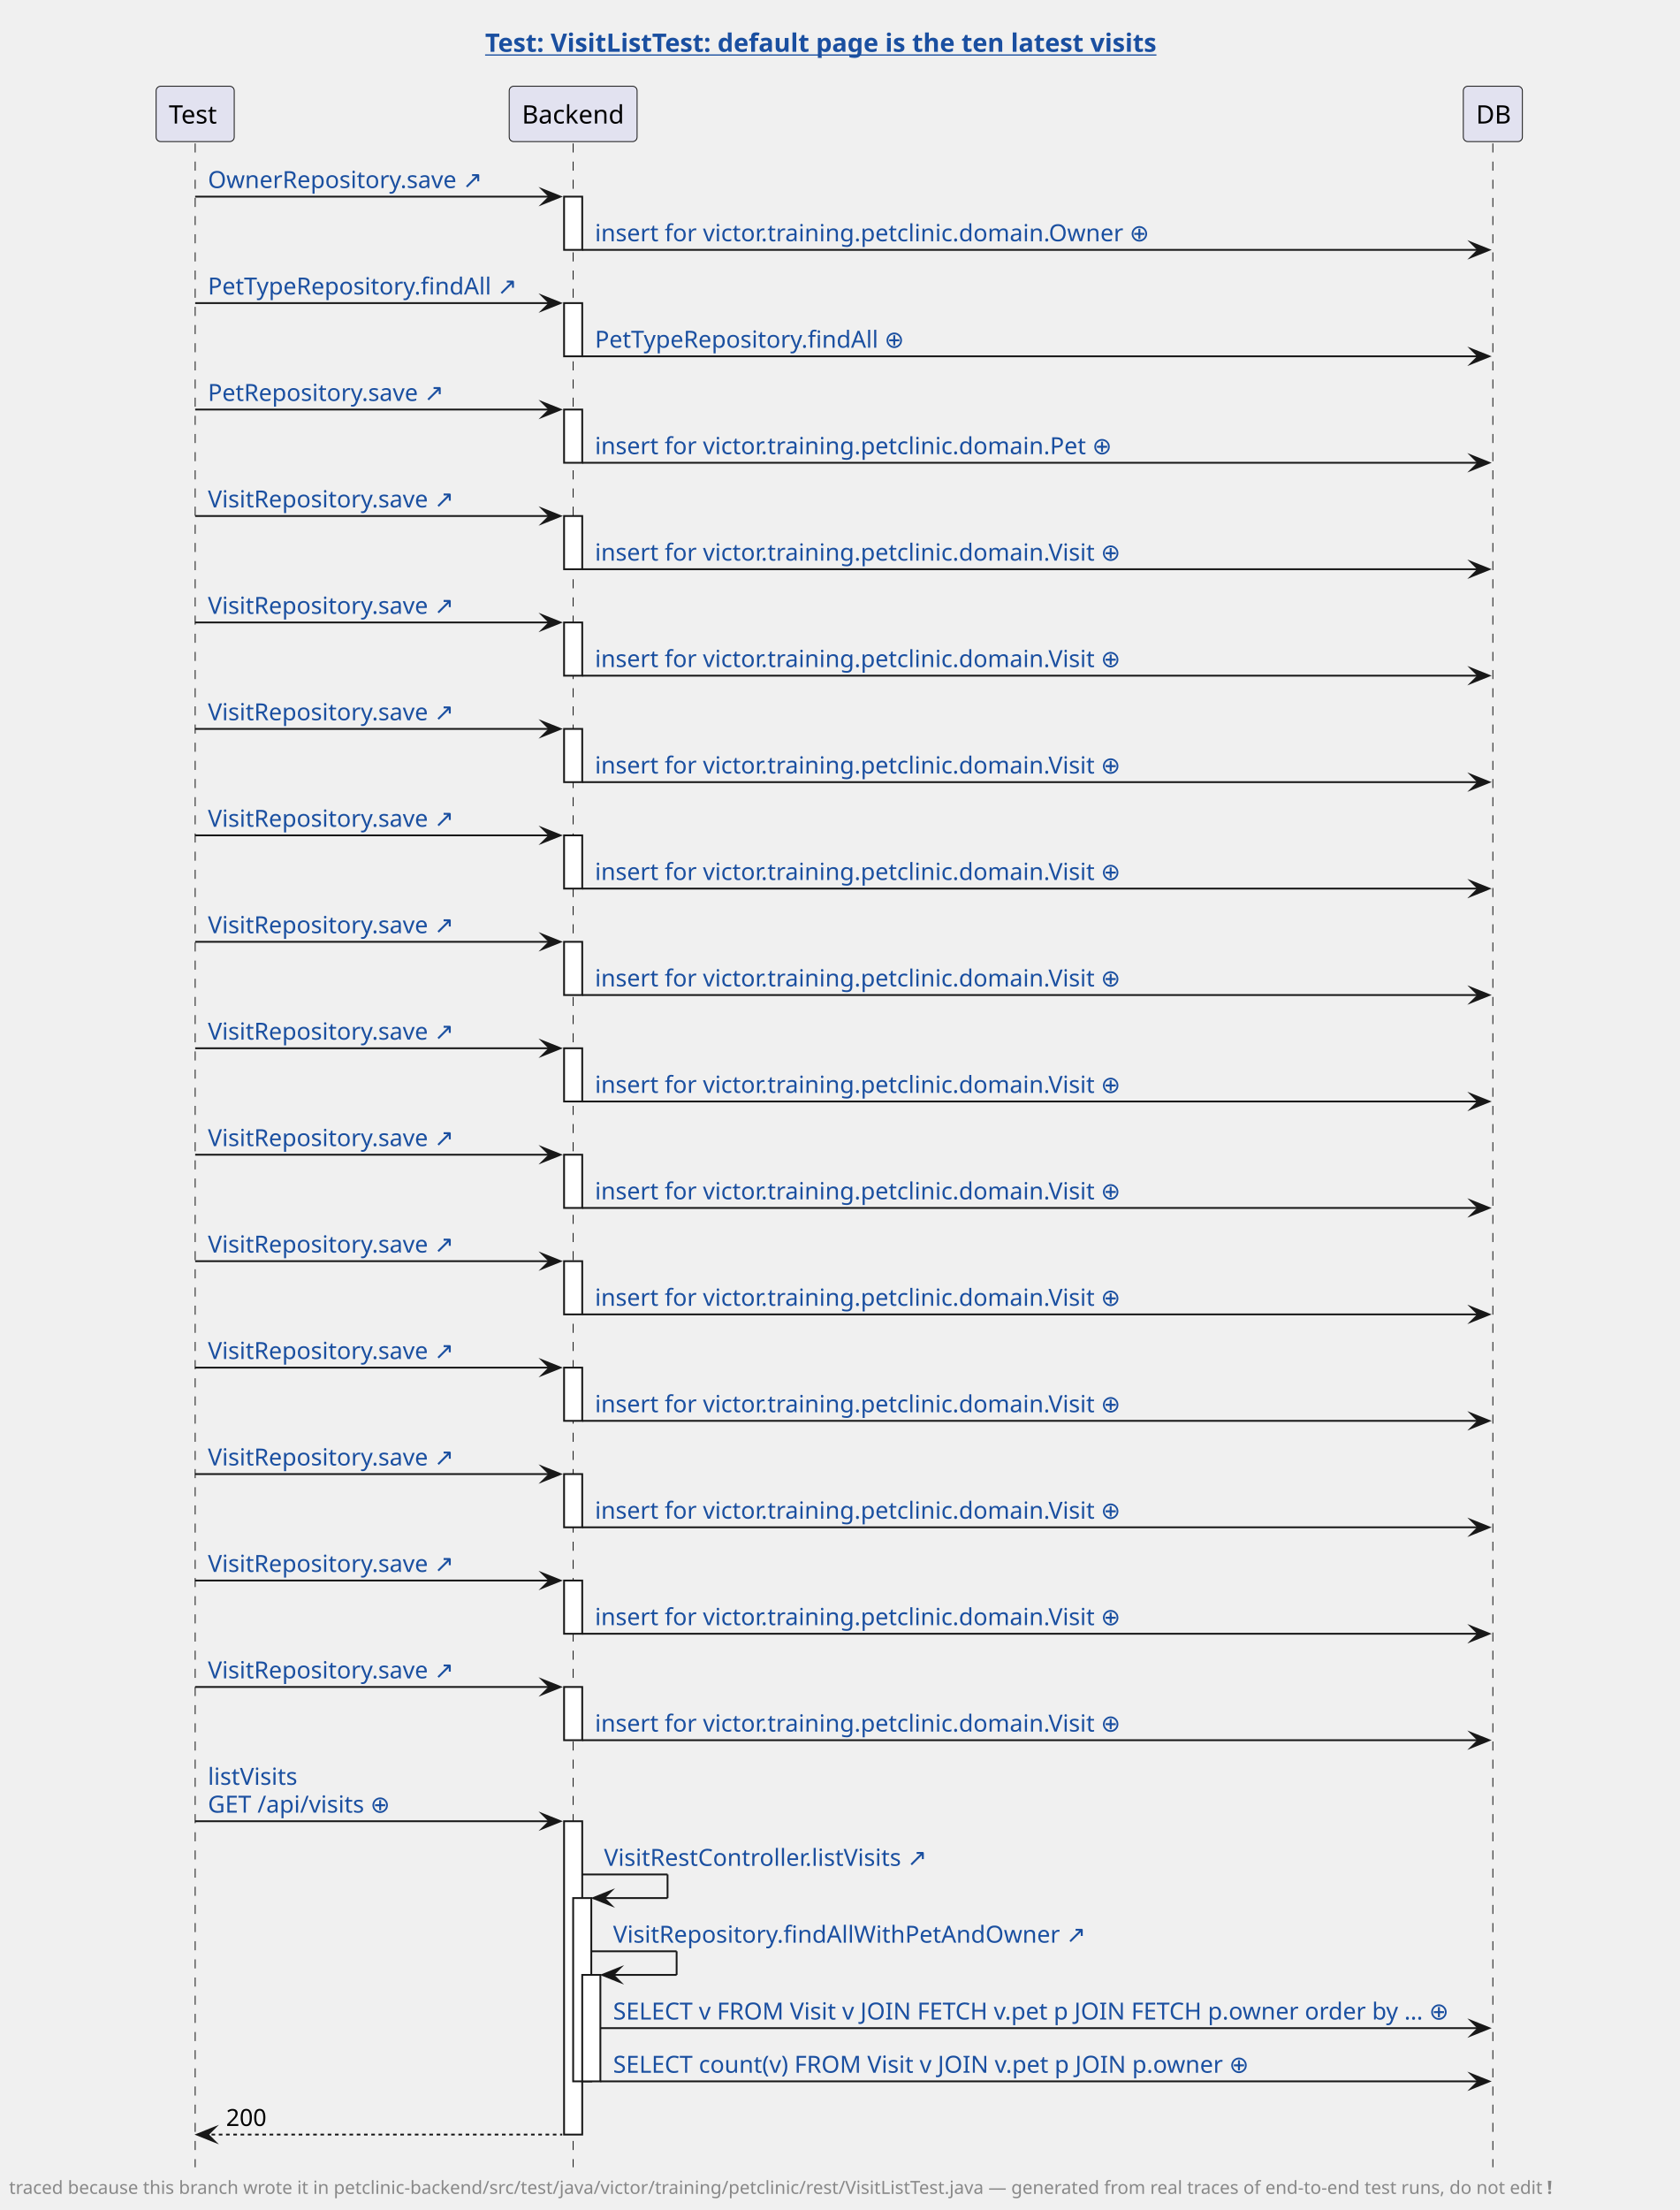
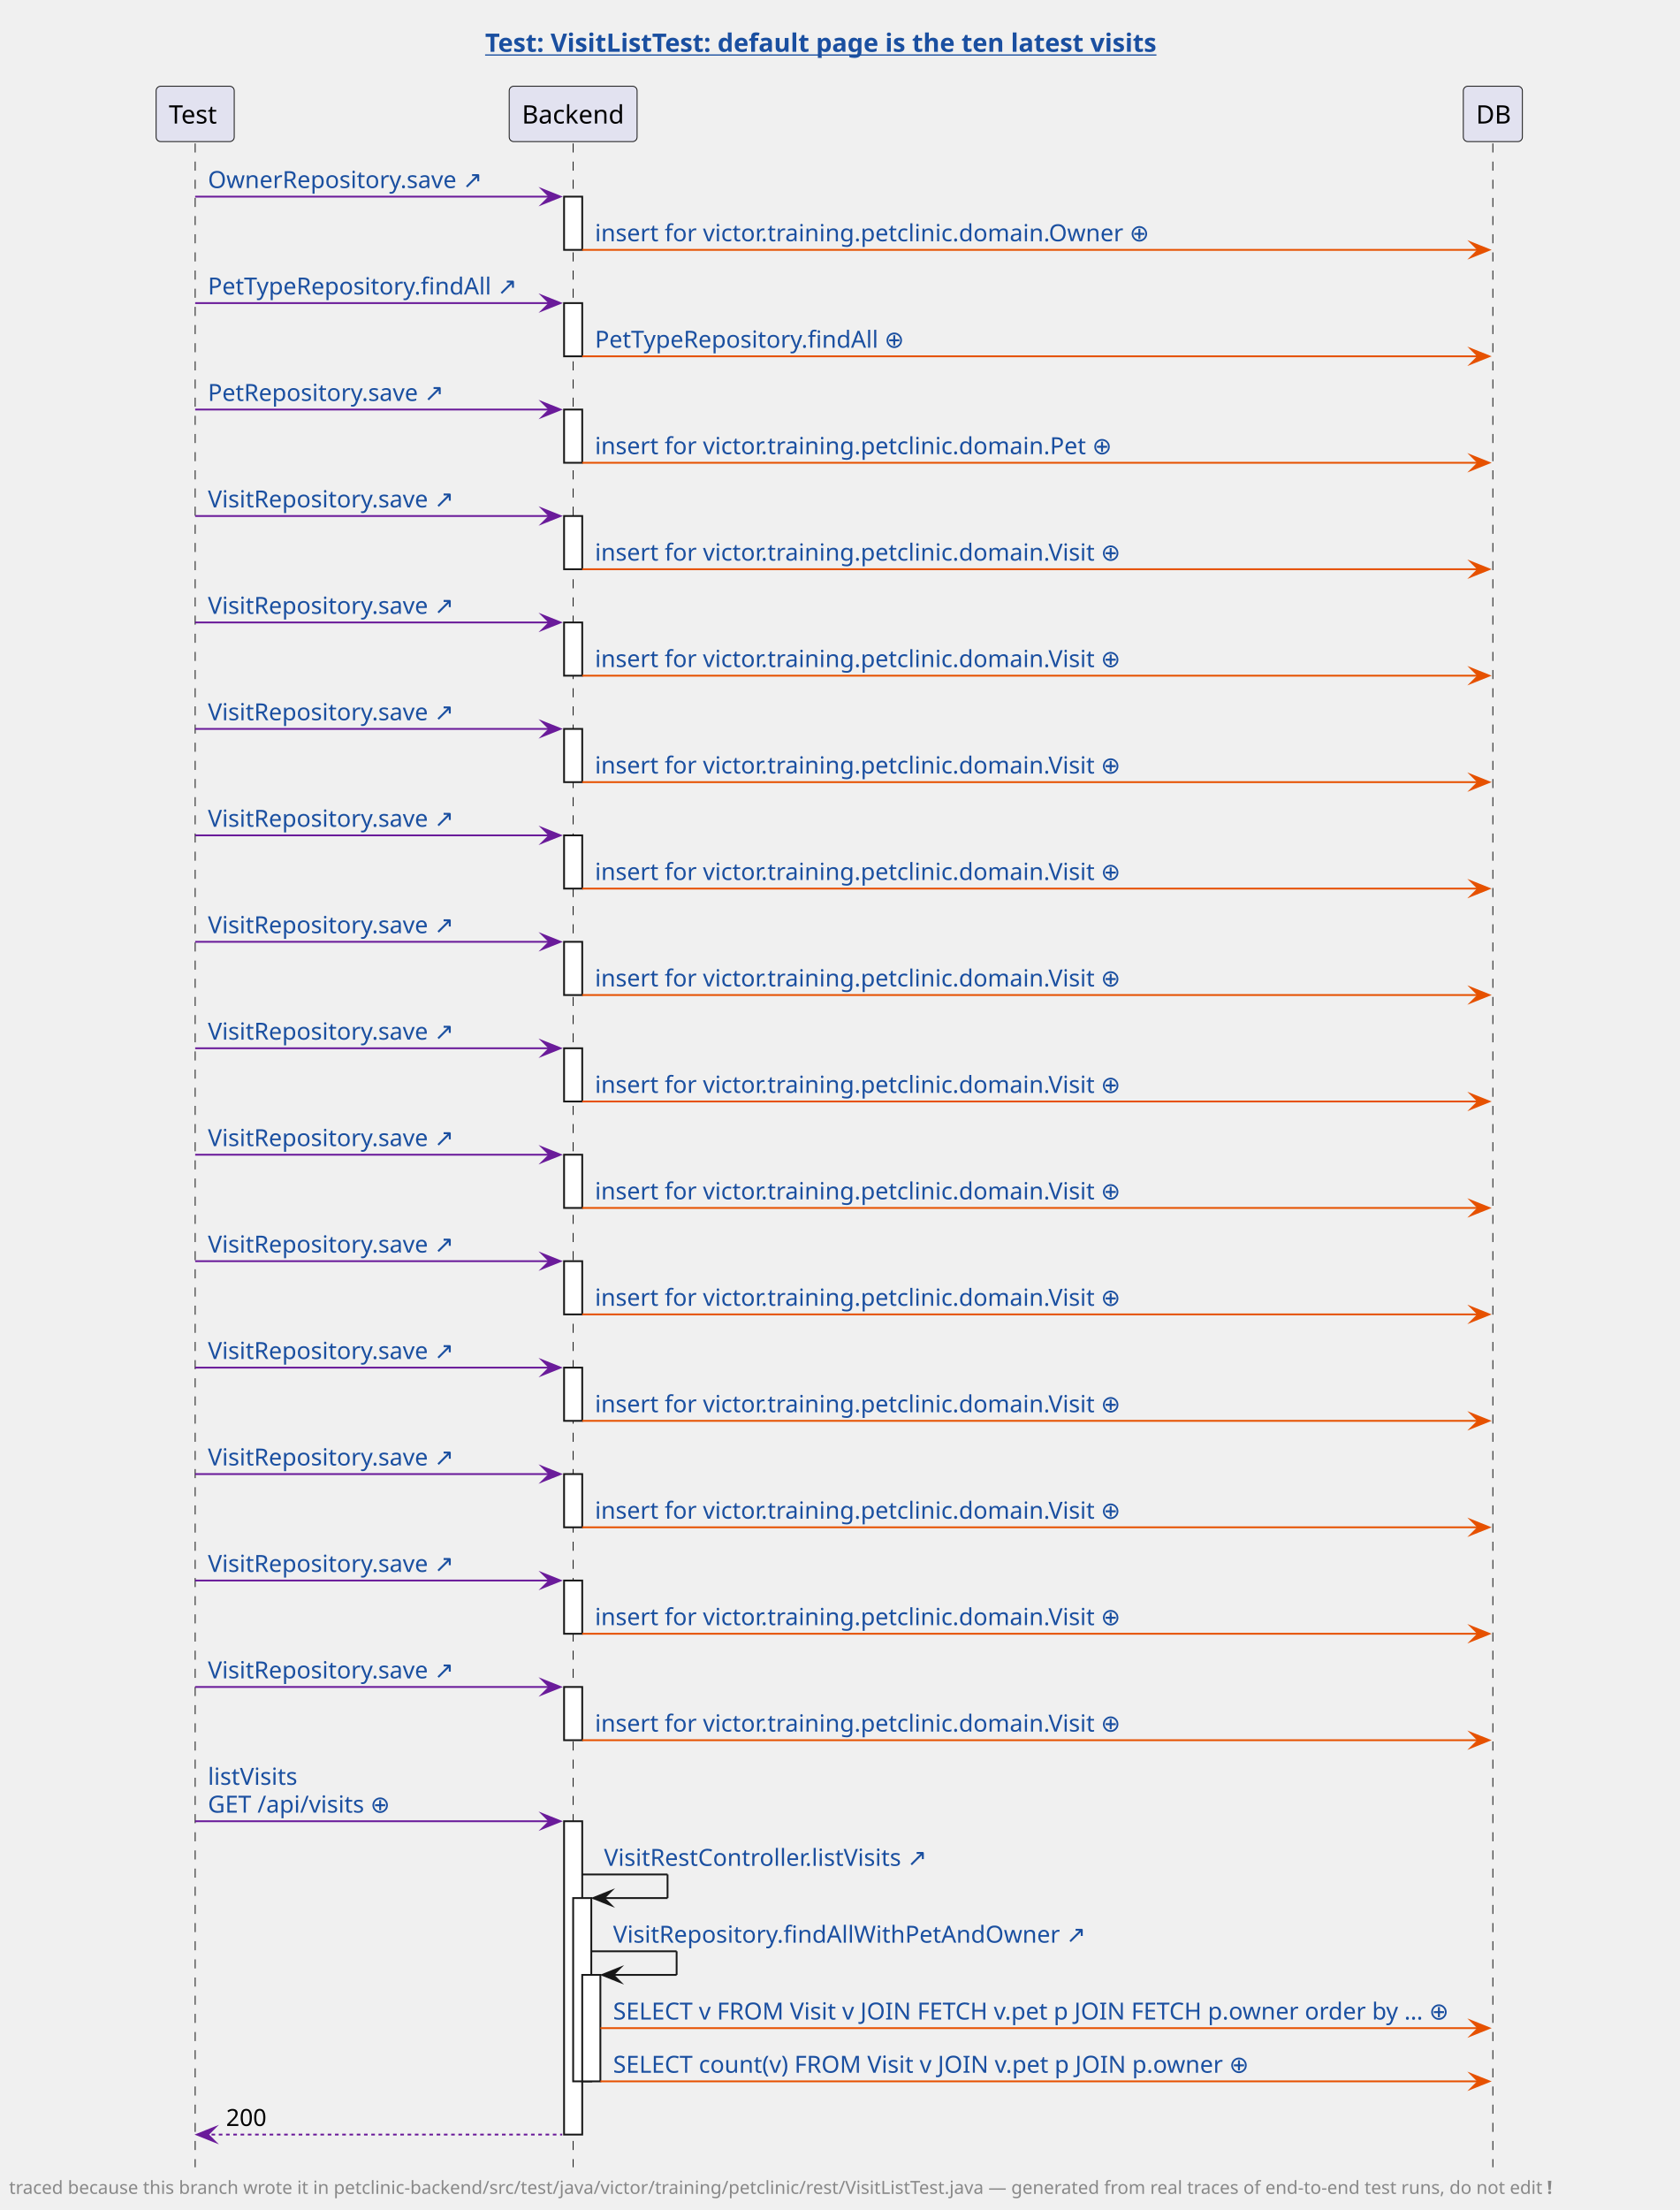
<svg xmlns="http://www.w3.org/2000/svg" xmlns:xlink="http://www.w3.org/1999/xlink" version="1.1" data-diagram-type="SEQUENCE" style="width:925px;height:1217px;background:#FFFFFF;" width="925px" height="1217px" viewBox="0 0 925 1217" zoomAndPan="magnify" preserveAspectRatio="none" contentStyleType="text/css">
  <defs />
  <g font-family="sans-serif" lengthAdjust="spacing">
    <g class="title" data-source-line="7">
      <a target="_top" href="src://petclinic-backend/src/test/java/victor/training/petclinic/rest/VisitListTest.java:73" xlink:href="src://petclinic-backend/src/test/java/victor/training/petclinic/rest/VisitListTest.java:73" xlink:type="simple" xlink:actuate="onRequest" xlink:show="new" title="Click to open the test" xlink:title="Click to open the test">
        <text x="267.215" y="28.535" fill="#1A4FA0" font-size="14" textLength="389.156" font-weight="700" text-decoration="underline">Test: VisitListTest: default page is the ten latest visits</text>
      </a>
    </g>
    <g class="participant-lifeline" data-qualified-name="Test" data-entity-uid="part1" id="part1-lifeline" data-source-line="9">
      <g>
        <rect x="104.011" y="78.977" width="8" height="1114.49" fill="#000" fill-opacity="0" />
        <line x1="107.511" y1="78.977" x2="107.511" y2="1193.467" style="stroke:#181818;stroke-width:0.5;stroke-dasharray:5,5;" />
      </g>
    </g>
    <g class="participant-lifeline" data-qualified-name="Backend" data-entity-uid="part2" id="part2-lifeline" data-source-line="10">
      <g>
        <rect x="312.212" y="78.977" width="8" height="1114.49" fill="#000" fill-opacity="0" />
        <line x1="315.712" y1="78.977" x2="315.712" y2="1193.467" style="stroke:#181818;stroke-width:0.5;stroke-dasharray:5,5;" />
      </g>
    </g>
    <g>
      <rect x="310.712" y="108.287" width="10" height="29.311" fill="#FFF" style="stroke:#181818;stroke-width:1;" />
    </g>
    <g>
      <rect x="310.712" y="166.908" width="10" height="29.311" fill="#FFF" style="stroke:#181818;stroke-width:1;" />
    </g>
    <g>
      <rect x="310.712" y="225.529" width="10" height="29.311" fill="#FFF" style="stroke:#181818;stroke-width:1;" />
    </g>
    <g>
      <rect x="310.712" y="284.15" width="10" height="29.311" fill="#FFF" style="stroke:#181818;stroke-width:1;" />
    </g>
    <g>
      <rect x="310.712" y="342.771" width="10" height="29.311" fill="#FFF" style="stroke:#181818;stroke-width:1;" />
    </g>
    <g>
      <rect x="310.712" y="401.393" width="10" height="29.311" fill="#FFF" style="stroke:#181818;stroke-width:1;" />
    </g>
    <g>
      <rect x="310.712" y="460.014" width="10" height="29.311" fill="#FFF" style="stroke:#181818;stroke-width:1;" />
    </g>
    <g>
      <rect x="310.712" y="518.635" width="10" height="29.311" fill="#FFF" style="stroke:#181818;stroke-width:1;" />
    </g>
    <g>
      <rect x="310.712" y="577.256" width="10" height="29.311" fill="#FFF" style="stroke:#181818;stroke-width:1;" />
    </g>
    <g>
      <rect x="310.712" y="635.877" width="10" height="29.311" fill="#FFF" style="stroke:#181818;stroke-width:1;" />
    </g>
    <g>
      <rect x="310.712" y="694.498" width="10" height="29.311" fill="#FFF" style="stroke:#181818;stroke-width:1;" />
    </g>
    <g>
      <rect x="310.712" y="753.119" width="10" height="29.311" fill="#FFF" style="stroke:#181818;stroke-width:1;" />
    </g>
    <g>
      <rect x="310.712" y="811.74" width="10" height="29.311" fill="#FFF" style="stroke:#181818;stroke-width:1;" />
    </g>
    <g>
      <rect x="310.712" y="870.361" width="10" height="29.311" fill="#FFF" style="stroke:#181818;stroke-width:1;" />
    </g>
    <g>
      <rect x="310.712" y="928.982" width="10" height="29.311" fill="#FFF" style="stroke:#181818;stroke-width:1;" />
    </g>
    <g>
      <rect x="310.712" y="1002.914" width="10" height="172.553" fill="#FFF" style="stroke:#181818;stroke-width:1;" />
    </g>
    <g>
      <rect x="315.712" y="1045.225" width="10" height="100.932" fill="#FFF" style="stroke:#181818;stroke-width:1;" />
    </g>
    <g>
      <rect x="320.712" y="1087.535" width="10" height="58.621" fill="#FFF" style="stroke:#181818;stroke-width:1;" />
    </g>
    <g class="participant-lifeline" data-qualified-name="DB" data-entity-uid="part3" id="part3-lifeline" data-source-line="11">
      <g>
        <rect x="818.818" y="78.977" width="8" height="1114.49" fill="#000" fill-opacity="0" />
        <line x1="822.318" y1="78.977" x2="822.318" y2="1193.467" style="stroke:#181818;stroke-width:0.5;stroke-dasharray:5,5;" />
      </g>
    </g>
    <g class="participant participant-head" data-qualified-name="Test" data-entity-uid="part1" id="part1-head" data-source-line="9">
      <rect x="85.999" y="47.488" width="43.025" height="30.488" fill="#E2E2F0" style="stroke:#181818;stroke-width:0.5;" rx="2.5" ry="2.5" />
      <text x="92.999" y="68.023" fill="#000" font-size="14" textLength="29.025">Test</text>
    </g>
    <g class="participant participant-head" data-qualified-name="Backend" data-entity-uid="part2" id="part2-head" data-source-line="10">
      <rect x="280.493" y="47.488" width="70.438" height="30.488" fill="#E2E2F0" style="stroke:#181818;stroke-width:0.5;" rx="2.5" ry="2.5" />
      <text x="287.493" y="68.023" fill="#000" font-size="14" textLength="56.438">Backend</text>
    </g>
    <g class="participant participant-head" data-qualified-name="DB" data-entity-uid="part3" id="part3-head" data-source-line="11">
      <rect x="806.048" y="47.488" width="32.539" height="30.488" fill="#E2E2F0" style="stroke:#181818;stroke-width:0.5;" rx="2.5" ry="2.5" />
      <text x="813.048" y="68.023" fill="#000" font-size="14" textLength="18.539">DB</text>
    </g>
    <g class="message" data-entity-1="part1" data-entity-2="part2" id="msg1" data-source-line="12">
-       <polygon points="298.712,104.287,308.712,108.287,298.712,112.287,302.712,108.287" fill="#181818" style="stroke:#181818;stroke-width:1;stroke-linejoin:miter;stroke-miterlimit:10;" />
-       <line x1="107.511" y1="108.287" x2="304.712" y2="108.287" style="stroke:#181818;stroke-width:1;" />
+       <polygon points="298.712,104.287,308.712,108.287,298.712,112.287,302.712,108.287" fill="#6A1B9A" style="stroke:#6A1B9A;stroke-width:1;stroke-linejoin:miter;stroke-miterlimit:10;" />
+       <line x1="107.511" y1="108.287" x2="304.712" y2="108.287" style="stroke:#6A1B9A;stroke-width:1;" />
      <a target="_top" href="src://petclinic-backend/src/main/java/victor/training/petclinic/repository/OwnerRepository.java:19" xlink:href="src://petclinic-backend/src/main/java/victor/training/petclinic/repository/OwnerRepository.java:19" xlink:type="simple" xlink:actuate="onRequest" xlink:show="new" title="Click to open OwnerRepository.save" xlink:title="Click to open OwnerRepository.save">
        <text x="114.511" y="103.545" fill="#1A4FA0" font-size="13" textLength="156.724">OwnerRepository.save ↗</text>
      </a>
    </g>
    <g class="message" data-entity-1="part2" data-entity-2="part3" id="msg2" data-source-line="14">
-       <polygon points="810.318,133.598,820.318,137.598,810.318,141.598,814.318,137.598" fill="#181818" style="stroke:#181818;stroke-width:1;stroke-linejoin:miter;stroke-miterlimit:10;" />
-       <line x1="320.712" y1="137.598" x2="816.318" y2="137.598" style="stroke:#181818;stroke-width:1;" />
+       <polygon points="810.318,133.598,820.318,137.598,810.318,141.598,814.318,137.598" fill="#E65100" style="stroke:#E65100;stroke-width:1;stroke-linejoin:miter;stroke-miterlimit:10;" />
+       <line x1="320.712" y1="137.598" x2="816.318" y2="137.598" style="stroke:#E65100;stroke-width:1;" />
      <a target="_top" href="genseq://1x3fmx0" xlink:href="genseq://1x3fmx0" xlink:type="simple" xlink:actuate="onRequest" xlink:show="new" title="Click for the statement behind this call" xlink:title="Click for the statement behind this call">
        <text x="327.712" y="132.855" fill="#1A4FA0" font-size="13" textLength="317.592">insert for victor.training.petclinic.domain.Owner ⊕</text>
      </a>
    </g>
    <g class="message" data-entity-1="part1" data-entity-2="part2" id="msg3" data-source-line="16">
-       <polygon points="298.712,162.908,308.712,166.908,298.712,170.908,302.712,166.908" fill="#181818" style="stroke:#181818;stroke-width:1;stroke-linejoin:miter;stroke-miterlimit:10;" />
-       <line x1="107.511" y1="166.908" x2="304.712" y2="166.908" style="stroke:#181818;stroke-width:1;" />
+       <polygon points="298.712,162.908,308.712,166.908,298.712,170.908,302.712,166.908" fill="#6A1B9A" style="stroke:#6A1B9A;stroke-width:1;stroke-linejoin:miter;stroke-miterlimit:10;" />
+       <line x1="107.511" y1="166.908" x2="304.712" y2="166.908" style="stroke:#6A1B9A;stroke-width:1;" />
      <a target="_top" href="src://petclinic-backend/src/main/java/victor/training/petclinic/repository/PetTypeRepository.java:11" xlink:href="src://petclinic-backend/src/main/java/victor/training/petclinic/repository/PetTypeRepository.java:11" xlink:type="simple" xlink:actuate="onRequest" xlink:show="new" title="Click to open PetTypeRepository.findAll" xlink:title="Click to open PetTypeRepository.findAll">
        <text x="114.511" y="162.166" fill="#1A4FA0" font-size="13" textLength="179.201">PetTypeRepository.findAll ↗</text>
      </a>
    </g>
    <g class="message" data-entity-1="part2" data-entity-2="part3" id="msg4" data-source-line="18">
-       <polygon points="810.318,192.219,820.318,196.219,810.318,200.219,814.318,196.219" fill="#181818" style="stroke:#181818;stroke-width:1;stroke-linejoin:miter;stroke-miterlimit:10;" />
-       <line x1="320.712" y1="196.219" x2="816.318" y2="196.219" style="stroke:#181818;stroke-width:1;" />
+       <polygon points="810.318,192.219,820.318,196.219,810.318,200.219,814.318,196.219" fill="#E65100" style="stroke:#E65100;stroke-width:1;stroke-linejoin:miter;stroke-miterlimit:10;" />
+       <line x1="320.712" y1="196.219" x2="816.318" y2="196.219" style="stroke:#E65100;stroke-width:1;" />
      <a target="_top" href="genseq://0ji1js5" xlink:href="genseq://0ji1js5" xlink:type="simple" xlink:actuate="onRequest" xlink:show="new" title="Click for the statement behind this call" xlink:title="Click for the statement behind this call">
        <text x="327.712" y="191.477" fill="#1A4FA0" font-size="13" textLength="175.608">PetTypeRepository.findAll ⊕</text>
      </a>
    </g>
    <g class="message" data-entity-1="part1" data-entity-2="part2" id="msg5" data-source-line="20">
-       <polygon points="298.712,221.529,308.712,225.529,298.712,229.529,302.712,225.529" fill="#181818" style="stroke:#181818;stroke-width:1;stroke-linejoin:miter;stroke-miterlimit:10;" />
-       <line x1="107.511" y1="225.529" x2="304.712" y2="225.529" style="stroke:#181818;stroke-width:1;" />
+       <polygon points="298.712,221.529,308.712,225.529,298.712,229.529,302.712,225.529" fill="#6A1B9A" style="stroke:#6A1B9A;stroke-width:1;stroke-linejoin:miter;stroke-miterlimit:10;" />
+       <line x1="107.511" y1="225.529" x2="304.712" y2="225.529" style="stroke:#6A1B9A;stroke-width:1;" />
      <a target="_top" href="src://petclinic-backend/src/main/java/victor/training/petclinic/repository/PetRepository.java:18" xlink:href="src://petclinic-backend/src/main/java/victor/training/petclinic/repository/PetRepository.java:18" xlink:type="simple" xlink:actuate="onRequest" xlink:show="new" title="Click to open PetRepository.save" xlink:title="Click to open PetRepository.save">
        <text x="114.511" y="220.787" fill="#1A4FA0" font-size="13" textLength="135.269">PetRepository.save ↗</text>
      </a>
    </g>
    <g class="message" data-entity-1="part2" data-entity-2="part3" id="msg6" data-source-line="22">
-       <polygon points="810.318,250.84,820.318,254.84,810.318,258.84,814.318,254.84" fill="#181818" style="stroke:#181818;stroke-width:1;stroke-linejoin:miter;stroke-miterlimit:10;" />
-       <line x1="320.712" y1="254.84" x2="816.318" y2="254.84" style="stroke:#181818;stroke-width:1;" />
+       <polygon points="810.318,250.84,820.318,254.84,810.318,258.84,814.318,254.84" fill="#E65100" style="stroke:#E65100;stroke-width:1;stroke-linejoin:miter;stroke-miterlimit:10;" />
+       <line x1="320.712" y1="254.84" x2="816.318" y2="254.84" style="stroke:#E65100;stroke-width:1;" />
      <a target="_top" href="genseq://08brujg" xlink:href="genseq://08brujg" xlink:type="simple" xlink:actuate="onRequest" xlink:show="new" title="Click for the statement behind this call" xlink:title="Click for the statement behind this call">
        <text x="327.712" y="250.098" fill="#1A4FA0" font-size="13" textLength="296.137">insert for victor.training.petclinic.domain.Pet ⊕</text>
      </a>
    </g>
    <g class="message" data-entity-1="part1" data-entity-2="part2" id="msg7" data-source-line="24">
-       <polygon points="298.712,280.15,308.712,284.15,298.712,288.15,302.712,284.15" fill="#181818" style="stroke:#181818;stroke-width:1;stroke-linejoin:miter;stroke-miterlimit:10;" />
-       <line x1="107.511" y1="284.15" x2="304.712" y2="284.15" style="stroke:#181818;stroke-width:1;" />
+       <polygon points="298.712,280.15,308.712,284.15,298.712,288.15,302.712,284.15" fill="#6A1B9A" style="stroke:#6A1B9A;stroke-width:1;stroke-linejoin:miter;stroke-miterlimit:10;" />
+       <line x1="107.511" y1="284.15" x2="304.712" y2="284.15" style="stroke:#6A1B9A;stroke-width:1;" />
      <a target="_top" href="src://petclinic-backend/src/main/java/victor/training/petclinic/repository/VisitRepository.java:16" xlink:href="src://petclinic-backend/src/main/java/victor/training/petclinic/repository/VisitRepository.java:16" xlink:type="simple" xlink:actuate="onRequest" xlink:show="new" title="Click to open VisitRepository.save" xlink:title="Click to open VisitRepository.save">
        <text x="114.511" y="279.408" fill="#1A4FA0" font-size="13" textLength="143.482">VisitRepository.save ↗</text>
      </a>
    </g>
    <g class="message" data-entity-1="part2" data-entity-2="part3" id="msg8" data-source-line="26">
-       <polygon points="810.318,309.461,820.318,313.461,810.318,317.461,814.318,313.461" fill="#181818" style="stroke:#181818;stroke-width:1;stroke-linejoin:miter;stroke-miterlimit:10;" />
-       <line x1="320.712" y1="313.461" x2="816.318" y2="313.461" style="stroke:#181818;stroke-width:1;" />
+       <polygon points="810.318,309.461,820.318,313.461,810.318,317.461,814.318,313.461" fill="#E65100" style="stroke:#E65100;stroke-width:1;stroke-linejoin:miter;stroke-miterlimit:10;" />
+       <line x1="320.712" y1="313.461" x2="816.318" y2="313.461" style="stroke:#E65100;stroke-width:1;" />
      <a target="_top" href="genseq://0yd4ti6" xlink:href="genseq://0yd4ti6" xlink:type="simple" xlink:actuate="onRequest" xlink:show="new" title="Click for the statement behind this call" xlink:title="Click for the statement behind this call">
        <text x="327.712" y="308.719" fill="#1A4FA0" font-size="13" textLength="304.351">insert for victor.training.petclinic.domain.Visit ⊕</text>
      </a>
    </g>
    <g class="message" data-entity-1="part1" data-entity-2="part2" id="msg9" data-source-line="28">
-       <polygon points="298.712,338.771,308.712,342.771,298.712,346.771,302.712,342.771" fill="#181818" style="stroke:#181818;stroke-width:1;stroke-linejoin:miter;stroke-miterlimit:10;" />
-       <line x1="107.511" y1="342.771" x2="304.712" y2="342.771" style="stroke:#181818;stroke-width:1;" />
+       <polygon points="298.712,338.771,308.712,342.771,298.712,346.771,302.712,342.771" fill="#6A1B9A" style="stroke:#6A1B9A;stroke-width:1;stroke-linejoin:miter;stroke-miterlimit:10;" />
+       <line x1="107.511" y1="342.771" x2="304.712" y2="342.771" style="stroke:#6A1B9A;stroke-width:1;" />
      <a target="_top" href="src://petclinic-backend/src/main/java/victor/training/petclinic/repository/VisitRepository.java:16" xlink:href="src://petclinic-backend/src/main/java/victor/training/petclinic/repository/VisitRepository.java:16" xlink:type="simple" xlink:actuate="onRequest" xlink:show="new" title="Click to open VisitRepository.save" xlink:title="Click to open VisitRepository.save">
        <text x="114.511" y="338.029" fill="#1A4FA0" font-size="13" textLength="143.482">VisitRepository.save ↗</text>
      </a>
    </g>
    <g class="message" data-entity-1="part2" data-entity-2="part3" id="msg10" data-source-line="30">
-       <polygon points="810.318,368.082,820.318,372.082,810.318,376.082,814.318,372.082" fill="#181818" style="stroke:#181818;stroke-width:1;stroke-linejoin:miter;stroke-miterlimit:10;" />
-       <line x1="320.712" y1="372.082" x2="816.318" y2="372.082" style="stroke:#181818;stroke-width:1;" />
+       <polygon points="810.318,368.082,820.318,372.082,810.318,376.082,814.318,372.082" fill="#E65100" style="stroke:#E65100;stroke-width:1;stroke-linejoin:miter;stroke-miterlimit:10;" />
+       <line x1="320.712" y1="372.082" x2="816.318" y2="372.082" style="stroke:#E65100;stroke-width:1;" />
      <a target="_top" href="genseq://1d89m7e" xlink:href="genseq://1d89m7e" xlink:type="simple" xlink:actuate="onRequest" xlink:show="new" title="Click for the statement behind this call" xlink:title="Click for the statement behind this call">
        <text x="327.712" y="367.34" fill="#1A4FA0" font-size="13" textLength="304.351">insert for victor.training.petclinic.domain.Visit ⊕</text>
      </a>
    </g>
    <g class="message" data-entity-1="part1" data-entity-2="part2" id="msg11" data-source-line="32">
-       <polygon points="298.712,397.393,308.712,401.393,298.712,405.393,302.712,401.393" fill="#181818" style="stroke:#181818;stroke-width:1;stroke-linejoin:miter;stroke-miterlimit:10;" />
-       <line x1="107.511" y1="401.393" x2="304.712" y2="401.393" style="stroke:#181818;stroke-width:1;" />
+       <polygon points="298.712,397.393,308.712,401.393,298.712,405.393,302.712,401.393" fill="#6A1B9A" style="stroke:#6A1B9A;stroke-width:1;stroke-linejoin:miter;stroke-miterlimit:10;" />
+       <line x1="107.511" y1="401.393" x2="304.712" y2="401.393" style="stroke:#6A1B9A;stroke-width:1;" />
      <a target="_top" href="src://petclinic-backend/src/main/java/victor/training/petclinic/repository/VisitRepository.java:16" xlink:href="src://petclinic-backend/src/main/java/victor/training/petclinic/repository/VisitRepository.java:16" xlink:type="simple" xlink:actuate="onRequest" xlink:show="new" title="Click to open VisitRepository.save" xlink:title="Click to open VisitRepository.save">
        <text x="114.511" y="396.65" fill="#1A4FA0" font-size="13" textLength="143.482">VisitRepository.save ↗</text>
      </a>
    </g>
    <g class="message" data-entity-1="part2" data-entity-2="part3" id="msg12" data-source-line="34">
-       <polygon points="810.318,426.703,820.318,430.703,810.318,434.703,814.318,430.703" fill="#181818" style="stroke:#181818;stroke-width:1;stroke-linejoin:miter;stroke-miterlimit:10;" />
-       <line x1="320.712" y1="430.703" x2="816.318" y2="430.703" style="stroke:#181818;stroke-width:1;" />
+       <polygon points="810.318,426.703,820.318,430.703,810.318,434.703,814.318,430.703" fill="#E65100" style="stroke:#E65100;stroke-width:1;stroke-linejoin:miter;stroke-miterlimit:10;" />
+       <line x1="320.712" y1="430.703" x2="816.318" y2="430.703" style="stroke:#E65100;stroke-width:1;" />
      <a target="_top" href="genseq://1122xuq" xlink:href="genseq://1122xuq" xlink:type="simple" xlink:actuate="onRequest" xlink:show="new" title="Click for the statement behind this call" xlink:title="Click for the statement behind this call">
        <text x="327.712" y="425.961" fill="#1A4FA0" font-size="13" textLength="304.351">insert for victor.training.petclinic.domain.Visit ⊕</text>
      </a>
    </g>
    <g class="message" data-entity-1="part1" data-entity-2="part2" id="msg13" data-source-line="36">
-       <polygon points="298.712,456.014,308.712,460.014,298.712,464.014,302.712,460.014" fill="#181818" style="stroke:#181818;stroke-width:1;stroke-linejoin:miter;stroke-miterlimit:10;" />
-       <line x1="107.511" y1="460.014" x2="304.712" y2="460.014" style="stroke:#181818;stroke-width:1;" />
+       <polygon points="298.712,456.014,308.712,460.014,298.712,464.014,302.712,460.014" fill="#6A1B9A" style="stroke:#6A1B9A;stroke-width:1;stroke-linejoin:miter;stroke-miterlimit:10;" />
+       <line x1="107.511" y1="460.014" x2="304.712" y2="460.014" style="stroke:#6A1B9A;stroke-width:1;" />
      <a target="_top" href="src://petclinic-backend/src/main/java/victor/training/petclinic/repository/VisitRepository.java:16" xlink:href="src://petclinic-backend/src/main/java/victor/training/petclinic/repository/VisitRepository.java:16" xlink:type="simple" xlink:actuate="onRequest" xlink:show="new" title="Click to open VisitRepository.save" xlink:title="Click to open VisitRepository.save">
        <text x="114.511" y="455.271" fill="#1A4FA0" font-size="13" textLength="143.482">VisitRepository.save ↗</text>
      </a>
    </g>
    <g class="message" data-entity-1="part2" data-entity-2="part3" id="msg14" data-source-line="38">
-       <polygon points="810.318,485.324,820.318,489.324,810.318,493.324,814.318,489.324" fill="#181818" style="stroke:#181818;stroke-width:1;stroke-linejoin:miter;stroke-miterlimit:10;" />
-       <line x1="320.712" y1="489.324" x2="816.318" y2="489.324" style="stroke:#181818;stroke-width:1;" />
+       <polygon points="810.318,485.324,820.318,489.324,810.318,493.324,814.318,489.324" fill="#E65100" style="stroke:#E65100;stroke-width:1;stroke-linejoin:miter;stroke-miterlimit:10;" />
+       <line x1="320.712" y1="489.324" x2="816.318" y2="489.324" style="stroke:#E65100;stroke-width:1;" />
      <a target="_top" href="genseq://1e9984m" xlink:href="genseq://1e9984m" xlink:type="simple" xlink:actuate="onRequest" xlink:show="new" title="Click for the statement behind this call" xlink:title="Click for the statement behind this call">
        <text x="327.712" y="484.582" fill="#1A4FA0" font-size="13" textLength="304.351">insert for victor.training.petclinic.domain.Visit ⊕</text>
      </a>
    </g>
    <g class="message" data-entity-1="part1" data-entity-2="part2" id="msg15" data-source-line="40">
-       <polygon points="298.712,514.635,308.712,518.635,298.712,522.635,302.712,518.635" fill="#181818" style="stroke:#181818;stroke-width:1;stroke-linejoin:miter;stroke-miterlimit:10;" />
-       <line x1="107.511" y1="518.635" x2="304.712" y2="518.635" style="stroke:#181818;stroke-width:1;" />
+       <polygon points="298.712,514.635,308.712,518.635,298.712,522.635,302.712,518.635" fill="#6A1B9A" style="stroke:#6A1B9A;stroke-width:1;stroke-linejoin:miter;stroke-miterlimit:10;" />
+       <line x1="107.511" y1="518.635" x2="304.712" y2="518.635" style="stroke:#6A1B9A;stroke-width:1;" />
      <a target="_top" href="src://petclinic-backend/src/main/java/victor/training/petclinic/repository/VisitRepository.java:16" xlink:href="src://petclinic-backend/src/main/java/victor/training/petclinic/repository/VisitRepository.java:16" xlink:type="simple" xlink:actuate="onRequest" xlink:show="new" title="Click to open VisitRepository.save" xlink:title="Click to open VisitRepository.save">
        <text x="114.511" y="513.893" fill="#1A4FA0" font-size="13" textLength="143.482">VisitRepository.save ↗</text>
      </a>
    </g>
    <g class="message" data-entity-1="part2" data-entity-2="part3" id="msg16" data-source-line="42">
-       <polygon points="810.318,543.945,820.318,547.945,810.318,551.945,814.318,547.945" fill="#181818" style="stroke:#181818;stroke-width:1;stroke-linejoin:miter;stroke-miterlimit:10;" />
-       <line x1="320.712" y1="547.945" x2="816.318" y2="547.945" style="stroke:#181818;stroke-width:1;" />
+       <polygon points="810.318,543.945,820.318,547.945,810.318,551.945,814.318,547.945" fill="#E65100" style="stroke:#E65100;stroke-width:1;stroke-linejoin:miter;stroke-miterlimit:10;" />
+       <line x1="320.712" y1="547.945" x2="816.318" y2="547.945" style="stroke:#E65100;stroke-width:1;" />
      <a target="_top" href="genseq://1np6aku" xlink:href="genseq://1np6aku" xlink:type="simple" xlink:actuate="onRequest" xlink:show="new" title="Click for the statement behind this call" xlink:title="Click for the statement behind this call">
        <text x="327.712" y="543.203" fill="#1A4FA0" font-size="13" textLength="304.351">insert for victor.training.petclinic.domain.Visit ⊕</text>
      </a>
    </g>
    <g class="message" data-entity-1="part1" data-entity-2="part2" id="msg17" data-source-line="44">
-       <polygon points="298.712,573.256,308.712,577.256,298.712,581.256,302.712,577.256" fill="#181818" style="stroke:#181818;stroke-width:1;stroke-linejoin:miter;stroke-miterlimit:10;" />
-       <line x1="107.511" y1="577.256" x2="304.712" y2="577.256" style="stroke:#181818;stroke-width:1;" />
+       <polygon points="298.712,573.256,308.712,577.256,298.712,581.256,302.712,577.256" fill="#6A1B9A" style="stroke:#6A1B9A;stroke-width:1;stroke-linejoin:miter;stroke-miterlimit:10;" />
+       <line x1="107.511" y1="577.256" x2="304.712" y2="577.256" style="stroke:#6A1B9A;stroke-width:1;" />
      <a target="_top" href="src://petclinic-backend/src/main/java/victor/training/petclinic/repository/VisitRepository.java:16" xlink:href="src://petclinic-backend/src/main/java/victor/training/petclinic/repository/VisitRepository.java:16" xlink:type="simple" xlink:actuate="onRequest" xlink:show="new" title="Click to open VisitRepository.save" xlink:title="Click to open VisitRepository.save">
        <text x="114.511" y="572.514" fill="#1A4FA0" font-size="13" textLength="143.482">VisitRepository.save ↗</text>
      </a>
    </g>
    <g class="message" data-entity-1="part2" data-entity-2="part3" id="msg18" data-source-line="46">
-       <polygon points="810.318,602.566,820.318,606.566,810.318,610.566,814.318,606.566" fill="#181818" style="stroke:#181818;stroke-width:1;stroke-linejoin:miter;stroke-miterlimit:10;" />
-       <line x1="320.712" y1="606.566" x2="816.318" y2="606.566" style="stroke:#181818;stroke-width:1;" />
+       <polygon points="810.318,602.566,820.318,606.566,810.318,610.566,814.318,606.566" fill="#E65100" style="stroke:#E65100;stroke-width:1;stroke-linejoin:miter;stroke-miterlimit:10;" />
+       <line x1="320.712" y1="606.566" x2="816.318" y2="606.566" style="stroke:#E65100;stroke-width:1;" />
      <a target="_top" href="genseq://1qct9g2" xlink:href="genseq://1qct9g2" xlink:type="simple" xlink:actuate="onRequest" xlink:show="new" title="Click for the statement behind this call" xlink:title="Click for the statement behind this call">
        <text x="327.712" y="601.824" fill="#1A4FA0" font-size="13" textLength="304.351">insert for victor.training.petclinic.domain.Visit ⊕</text>
      </a>
    </g>
    <g class="message" data-entity-1="part1" data-entity-2="part2" id="msg19" data-source-line="48">
-       <polygon points="298.712,631.877,308.712,635.877,298.712,639.877,302.712,635.877" fill="#181818" style="stroke:#181818;stroke-width:1;stroke-linejoin:miter;stroke-miterlimit:10;" />
-       <line x1="107.511" y1="635.877" x2="304.712" y2="635.877" style="stroke:#181818;stroke-width:1;" />
+       <polygon points="298.712,631.877,308.712,635.877,298.712,639.877,302.712,635.877" fill="#6A1B9A" style="stroke:#6A1B9A;stroke-width:1;stroke-linejoin:miter;stroke-miterlimit:10;" />
+       <line x1="107.511" y1="635.877" x2="304.712" y2="635.877" style="stroke:#6A1B9A;stroke-width:1;" />
      <a target="_top" href="src://petclinic-backend/src/main/java/victor/training/petclinic/repository/VisitRepository.java:16" xlink:href="src://petclinic-backend/src/main/java/victor/training/petclinic/repository/VisitRepository.java:16" xlink:type="simple" xlink:actuate="onRequest" xlink:show="new" title="Click to open VisitRepository.save" xlink:title="Click to open VisitRepository.save">
        <text x="114.511" y="631.135" fill="#1A4FA0" font-size="13" textLength="143.482">VisitRepository.save ↗</text>
      </a>
    </g>
    <g class="message" data-entity-1="part2" data-entity-2="part3" id="msg20" data-source-line="50">
-       <polygon points="810.318,661.188,820.318,665.188,810.318,669.188,814.318,665.188" fill="#181818" style="stroke:#181818;stroke-width:1;stroke-linejoin:miter;stroke-miterlimit:10;" />
-       <line x1="320.712" y1="665.188" x2="816.318" y2="665.188" style="stroke:#181818;stroke-width:1;" />
+       <polygon points="810.318,661.188,820.318,665.188,810.318,669.188,814.318,665.188" fill="#E65100" style="stroke:#E65100;stroke-width:1;stroke-linejoin:miter;stroke-miterlimit:10;" />
+       <line x1="320.712" y1="665.188" x2="816.318" y2="665.188" style="stroke:#E65100;stroke-width:1;" />
      <a target="_top" href="genseq://089v7ai" xlink:href="genseq://089v7ai" xlink:type="simple" xlink:actuate="onRequest" xlink:show="new" title="Click for the statement behind this call" xlink:title="Click for the statement behind this call">
        <text x="327.712" y="660.445" fill="#1A4FA0" font-size="13" textLength="304.351">insert for victor.training.petclinic.domain.Visit ⊕</text>
      </a>
    </g>
    <g class="message" data-entity-1="part1" data-entity-2="part2" id="msg21" data-source-line="52">
-       <polygon points="298.712,690.498,308.712,694.498,298.712,698.498,302.712,694.498" fill="#181818" style="stroke:#181818;stroke-width:1;stroke-linejoin:miter;stroke-miterlimit:10;" />
-       <line x1="107.511" y1="694.498" x2="304.712" y2="694.498" style="stroke:#181818;stroke-width:1;" />
+       <polygon points="298.712,690.498,308.712,694.498,298.712,698.498,302.712,694.498" fill="#6A1B9A" style="stroke:#6A1B9A;stroke-width:1;stroke-linejoin:miter;stroke-miterlimit:10;" />
+       <line x1="107.511" y1="694.498" x2="304.712" y2="694.498" style="stroke:#6A1B9A;stroke-width:1;" />
      <a target="_top" href="src://petclinic-backend/src/main/java/victor/training/petclinic/repository/VisitRepository.java:16" xlink:href="src://petclinic-backend/src/main/java/victor/training/petclinic/repository/VisitRepository.java:16" xlink:type="simple" xlink:actuate="onRequest" xlink:show="new" title="Click to open VisitRepository.save" xlink:title="Click to open VisitRepository.save">
        <text x="114.511" y="689.756" fill="#1A4FA0" font-size="13" textLength="143.482">VisitRepository.save ↗</text>
      </a>
    </g>
    <g class="message" data-entity-1="part2" data-entity-2="part3" id="msg22" data-source-line="54">
-       <polygon points="810.318,719.809,820.318,723.809,810.318,727.809,814.318,723.809" fill="#181818" style="stroke:#181818;stroke-width:1;stroke-linejoin:miter;stroke-miterlimit:10;" />
-       <line x1="320.712" y1="723.809" x2="816.318" y2="723.809" style="stroke:#181818;stroke-width:1;" />
+       <polygon points="810.318,719.809,820.318,723.809,810.318,727.809,814.318,723.809" fill="#E65100" style="stroke:#E65100;stroke-width:1;stroke-linejoin:miter;stroke-miterlimit:10;" />
+       <line x1="320.712" y1="723.809" x2="816.318" y2="723.809" style="stroke:#E65100;stroke-width:1;" />
      <a target="_top" href="genseq://0kh1gpy" xlink:href="genseq://0kh1gpy" xlink:type="simple" xlink:actuate="onRequest" xlink:show="new" title="Click for the statement behind this call" xlink:title="Click for the statement behind this call">
        <text x="327.712" y="719.066" fill="#1A4FA0" font-size="13" textLength="304.351">insert for victor.training.petclinic.domain.Visit ⊕</text>
      </a>
    </g>
    <g class="message" data-entity-1="part1" data-entity-2="part2" id="msg23" data-source-line="56">
-       <polygon points="298.712,749.119,308.712,753.119,298.712,757.119,302.712,753.119" fill="#181818" style="stroke:#181818;stroke-width:1;stroke-linejoin:miter;stroke-miterlimit:10;" />
-       <line x1="107.511" y1="753.119" x2="304.712" y2="753.119" style="stroke:#181818;stroke-width:1;" />
+       <polygon points="298.712,749.119,308.712,753.119,298.712,757.119,302.712,753.119" fill="#6A1B9A" style="stroke:#6A1B9A;stroke-width:1;stroke-linejoin:miter;stroke-miterlimit:10;" />
+       <line x1="107.511" y1="753.119" x2="304.712" y2="753.119" style="stroke:#6A1B9A;stroke-width:1;" />
      <a target="_top" href="src://petclinic-backend/src/main/java/victor/training/petclinic/repository/VisitRepository.java:16" xlink:href="src://petclinic-backend/src/main/java/victor/training/petclinic/repository/VisitRepository.java:16" xlink:type="simple" xlink:actuate="onRequest" xlink:show="new" title="Click to open VisitRepository.save" xlink:title="Click to open VisitRepository.save">
        <text x="114.511" y="748.377" fill="#1A4FA0" font-size="13" textLength="143.482">VisitRepository.save ↗</text>
      </a>
    </g>
    <g class="message" data-entity-1="part2" data-entity-2="part3" id="msg24" data-source-line="58">
-       <polygon points="810.318,778.43,820.318,782.43,810.318,786.43,814.318,782.43" fill="#181818" style="stroke:#181818;stroke-width:1;stroke-linejoin:miter;stroke-miterlimit:10;" />
-       <line x1="320.712" y1="782.43" x2="816.318" y2="782.43" style="stroke:#181818;stroke-width:1;" />
+       <polygon points="810.318,778.43,820.318,782.43,810.318,786.43,814.318,782.43" fill="#E65100" style="stroke:#E65100;stroke-width:1;stroke-linejoin:miter;stroke-miterlimit:10;" />
+       <line x1="320.712" y1="782.43" x2="816.318" y2="782.43" style="stroke:#E65100;stroke-width:1;" />
      <a target="_top" href="genseq://1ppdmwu" xlink:href="genseq://1ppdmwu" xlink:type="simple" xlink:actuate="onRequest" xlink:show="new" title="Click for the statement behind this call" xlink:title="Click for the statement behind this call">
        <text x="327.712" y="777.688" fill="#1A4FA0" font-size="13" textLength="304.351">insert for victor.training.petclinic.domain.Visit ⊕</text>
      </a>
    </g>
    <g class="message" data-entity-1="part1" data-entity-2="part2" id="msg25" data-source-line="60">
-       <polygon points="298.712,807.74,308.712,811.74,298.712,815.74,302.712,811.74" fill="#181818" style="stroke:#181818;stroke-width:1;stroke-linejoin:miter;stroke-miterlimit:10;" />
-       <line x1="107.511" y1="811.74" x2="304.712" y2="811.74" style="stroke:#181818;stroke-width:1;" />
+       <polygon points="298.712,807.74,308.712,811.74,298.712,815.74,302.712,811.74" fill="#6A1B9A" style="stroke:#6A1B9A;stroke-width:1;stroke-linejoin:miter;stroke-miterlimit:10;" />
+       <line x1="107.511" y1="811.74" x2="304.712" y2="811.74" style="stroke:#6A1B9A;stroke-width:1;" />
      <a target="_top" href="src://petclinic-backend/src/main/java/victor/training/petclinic/repository/VisitRepository.java:16" xlink:href="src://petclinic-backend/src/main/java/victor/training/petclinic/repository/VisitRepository.java:16" xlink:type="simple" xlink:actuate="onRequest" xlink:show="new" title="Click to open VisitRepository.save" xlink:title="Click to open VisitRepository.save">
        <text x="114.511" y="806.998" fill="#1A4FA0" font-size="13" textLength="143.482">VisitRepository.save ↗</text>
      </a>
    </g>
    <g class="message" data-entity-1="part2" data-entity-2="part3" id="msg26" data-source-line="62">
-       <polygon points="810.318,837.051,820.318,841.051,810.318,845.051,814.318,841.051" fill="#181818" style="stroke:#181818;stroke-width:1;stroke-linejoin:miter;stroke-miterlimit:10;" />
-       <line x1="320.712" y1="841.051" x2="816.318" y2="841.051" style="stroke:#181818;stroke-width:1;" />
+       <polygon points="810.318,837.051,820.318,841.051,810.318,845.051,814.318,841.051" fill="#E65100" style="stroke:#E65100;stroke-width:1;stroke-linejoin:miter;stroke-miterlimit:10;" />
+       <line x1="320.712" y1="841.051" x2="816.318" y2="841.051" style="stroke:#E65100;stroke-width:1;" />
      <a target="_top" href="genseq://0p7j1vd" xlink:href="genseq://0p7j1vd" xlink:type="simple" xlink:actuate="onRequest" xlink:show="new" title="Click for the statement behind this call" xlink:title="Click for the statement behind this call">
        <text x="327.712" y="836.309" fill="#1A4FA0" font-size="13" textLength="304.351">insert for victor.training.petclinic.domain.Visit ⊕</text>
      </a>
    </g>
    <g class="message" data-entity-1="part1" data-entity-2="part2" id="msg27" data-source-line="64">
-       <polygon points="298.712,866.361,308.712,870.361,298.712,874.361,302.712,870.361" fill="#181818" style="stroke:#181818;stroke-width:1;stroke-linejoin:miter;stroke-miterlimit:10;" />
-       <line x1="107.511" y1="870.361" x2="304.712" y2="870.361" style="stroke:#181818;stroke-width:1;" />
+       <polygon points="298.712,866.361,308.712,870.361,298.712,874.361,302.712,870.361" fill="#6A1B9A" style="stroke:#6A1B9A;stroke-width:1;stroke-linejoin:miter;stroke-miterlimit:10;" />
+       <line x1="107.511" y1="870.361" x2="304.712" y2="870.361" style="stroke:#6A1B9A;stroke-width:1;" />
      <a target="_top" href="src://petclinic-backend/src/main/java/victor/training/petclinic/repository/VisitRepository.java:16" xlink:href="src://petclinic-backend/src/main/java/victor/training/petclinic/repository/VisitRepository.java:16" xlink:type="simple" xlink:actuate="onRequest" xlink:show="new" title="Click to open VisitRepository.save" xlink:title="Click to open VisitRepository.save">
        <text x="114.511" y="865.619" fill="#1A4FA0" font-size="13" textLength="143.482">VisitRepository.save ↗</text>
      </a>
    </g>
    <g class="message" data-entity-1="part2" data-entity-2="part3" id="msg28" data-source-line="66">
-       <polygon points="810.318,895.672,820.318,899.672,810.318,903.672,814.318,899.672" fill="#181818" style="stroke:#181818;stroke-width:1;stroke-linejoin:miter;stroke-miterlimit:10;" />
-       <line x1="320.712" y1="899.672" x2="816.318" y2="899.672" style="stroke:#181818;stroke-width:1;" />
+       <polygon points="810.318,895.672,820.318,899.672,810.318,903.672,814.318,899.672" fill="#E65100" style="stroke:#E65100;stroke-width:1;stroke-linejoin:miter;stroke-miterlimit:10;" />
+       <line x1="320.712" y1="899.672" x2="816.318" y2="899.672" style="stroke:#E65100;stroke-width:1;" />
      <a target="_top" href="genseq://0bab2me" xlink:href="genseq://0bab2me" xlink:type="simple" xlink:actuate="onRequest" xlink:show="new" title="Click for the statement behind this call" xlink:title="Click for the statement behind this call">
        <text x="327.712" y="894.93" fill="#1A4FA0" font-size="13" textLength="304.351">insert for victor.training.petclinic.domain.Visit ⊕</text>
      </a>
    </g>
    <g class="message" data-entity-1="part1" data-entity-2="part2" id="msg29" data-source-line="68">
-       <polygon points="298.712,924.982,308.712,928.982,298.712,932.982,302.712,928.982" fill="#181818" style="stroke:#181818;stroke-width:1;stroke-linejoin:miter;stroke-miterlimit:10;" />
-       <line x1="107.511" y1="928.982" x2="304.712" y2="928.982" style="stroke:#181818;stroke-width:1;" />
+       <polygon points="298.712,924.982,308.712,928.982,298.712,932.982,302.712,928.982" fill="#6A1B9A" style="stroke:#6A1B9A;stroke-width:1;stroke-linejoin:miter;stroke-miterlimit:10;" />
+       <line x1="107.511" y1="928.982" x2="304.712" y2="928.982" style="stroke:#6A1B9A;stroke-width:1;" />
      <a target="_top" href="src://petclinic-backend/src/main/java/victor/training/petclinic/repository/VisitRepository.java:16" xlink:href="src://petclinic-backend/src/main/java/victor/training/petclinic/repository/VisitRepository.java:16" xlink:type="simple" xlink:actuate="onRequest" xlink:show="new" title="Click to open VisitRepository.save" xlink:title="Click to open VisitRepository.save">
        <text x="114.511" y="924.24" fill="#1A4FA0" font-size="13" textLength="143.482">VisitRepository.save ↗</text>
      </a>
    </g>
    <g class="message" data-entity-1="part2" data-entity-2="part3" id="msg30" data-source-line="70">
-       <polygon points="810.318,954.293,820.318,958.293,810.318,962.293,814.318,958.293" fill="#181818" style="stroke:#181818;stroke-width:1;stroke-linejoin:miter;stroke-miterlimit:10;" />
-       <line x1="320.712" y1="958.293" x2="816.318" y2="958.293" style="stroke:#181818;stroke-width:1;" />
+       <polygon points="810.318,954.293,820.318,958.293,810.318,962.293,814.318,958.293" fill="#E65100" style="stroke:#E65100;stroke-width:1;stroke-linejoin:miter;stroke-miterlimit:10;" />
+       <line x1="320.712" y1="958.293" x2="816.318" y2="958.293" style="stroke:#E65100;stroke-width:1;" />
      <a target="_top" href="genseq://0dprkyo" xlink:href="genseq://0dprkyo" xlink:type="simple" xlink:actuate="onRequest" xlink:show="new" title="Click for the statement behind this call" xlink:title="Click for the statement behind this call">
        <text x="327.712" y="953.551" fill="#1A4FA0" font-size="13" textLength="304.351">insert for victor.training.petclinic.domain.Visit ⊕</text>
      </a>
    </g>
    <g class="message" data-entity-1="part1" data-entity-2="part2" id="msg31" data-source-line="72">
-       <polygon points="298.712,998.914,308.712,1002.914,298.712,1006.914,302.712,1002.914" fill="#181818" style="stroke:#181818;stroke-width:1;stroke-linejoin:miter;stroke-miterlimit:10;" />
-       <line x1="107.511" y1="1002.914" x2="304.712" y2="1002.914" style="stroke:#181818;stroke-width:1;" />
+       <polygon points="298.712,998.914,308.712,1002.914,298.712,1006.914,302.712,1002.914" fill="#6A1B9A" style="stroke:#6A1B9A;stroke-width:1;stroke-linejoin:miter;stroke-miterlimit:10;" />
+       <line x1="107.511" y1="1002.914" x2="304.712" y2="1002.914" style="stroke:#6A1B9A;stroke-width:1;" />
      <a target="_top" href="genseq://06pr5p7" xlink:href="genseq://06pr5p7" xlink:type="simple" xlink:actuate="onRequest" xlink:show="new" title="Click for the request as it was sent" xlink:title="Click for the request as it was sent">
        <text x="114.511" y="982.861" fill="#1A4FA0" font-size="13" textLength="53.136">listVisits</text>
      </a>
      <a target="_top" href="genseq://06pr5p7" xlink:href="genseq://06pr5p7" xlink:type="simple" xlink:actuate="onRequest" xlink:show="new" title="Click for the request as it was sent" xlink:title="Click for the request as it was sent">
        <text x="114.511" y="998.172" fill="#1A4FA0" font-size="13" textLength="107.409">GET /api/visits ⊕</text>
      </a>
    </g>
    <g class="message" data-entity-1="part2" data-entity-2="part2" id="msg32" data-source-line="74">
      <line x1="320.712" y1="1032.225" x2="367.712" y2="1032.225" style="stroke:#181818;stroke-width:1;" />
      <line x1="367.712" y1="1032.225" x2="367.712" y2="1045.225" style="stroke:#181818;stroke-width:1;" />
      <line x1="326.712" y1="1045.225" x2="367.712" y2="1045.225" style="stroke:#181818;stroke-width:1;" />
      <polygon points="336.712,1041.225,326.712,1045.225,336.712,1049.225,332.712,1045.225" fill="#181818" style="stroke:#181818;stroke-width:1;stroke-linejoin:miter;stroke-miterlimit:10;" />
      <a target="_top" href="src://petclinic-backend/src/main/java/victor/training/petclinic/rest/VisitRestController.java:54" xlink:href="src://petclinic-backend/src/main/java/victor/training/petclinic/rest/VisitRestController.java:54" xlink:type="simple" xlink:actuate="onRequest" xlink:show="new" title="Click to open VisitRestController.listVisits" xlink:title="Click to open VisitRestController.listVisits">
        <text x="332.712" y="1027.482" fill="#1A4FA0" font-size="13" textLength="192.112">VisitRestController.listVisits ↗</text>
      </a>
    </g>
    <g class="message" data-entity-1="part2" data-entity-2="part2" id="msg33" data-source-line="76">
      <line x1="325.712" y1="1074.535" x2="372.712" y2="1074.535" style="stroke:#181818;stroke-width:1;" />
      <line x1="372.712" y1="1074.535" x2="372.712" y2="1087.535" style="stroke:#181818;stroke-width:1;" />
      <line x1="331.712" y1="1087.535" x2="372.712" y2="1087.535" style="stroke:#181818;stroke-width:1;" />
      <polygon points="341.712,1083.535,331.712,1087.535,341.712,1091.535,337.712,1087.535" fill="#181818" style="stroke:#181818;stroke-width:1;stroke-linejoin:miter;stroke-miterlimit:10;" />
      <a target="_top" href="src://petclinic-backend/src/main/java/victor/training/petclinic/repository/VisitRepository.java:22" xlink:href="src://petclinic-backend/src/main/java/victor/training/petclinic/repository/VisitRepository.java:22" xlink:type="simple" xlink:actuate="onRequest" xlink:show="new" title="Click to open VisitRepository.findAllWithPetAndOwner" xlink:title="Click to open VisitRepository.findAllWithPetAndOwner">
        <text x="337.712" y="1069.793" fill="#1A4FA0" font-size="13" textLength="270.042">VisitRepository.findAllWithPetAndOwner ↗</text>
      </a>
    </g>
    <g class="message" data-entity-1="part2" data-entity-2="part3" id="msg34" data-source-line="78">
-       <polygon points="810.318,1112.846,820.318,1116.846,810.318,1120.846,814.318,1116.846" fill="#181818" style="stroke:#181818;stroke-width:1;stroke-linejoin:miter;stroke-miterlimit:10;" />
-       <line x1="330.712" y1="1116.846" x2="816.318" y2="1116.846" style="stroke:#181818;stroke-width:1;" />
+       <polygon points="810.318,1112.846,820.318,1116.846,810.318,1120.846,814.318,1116.846" fill="#E65100" style="stroke:#E65100;stroke-width:1;stroke-linejoin:miter;stroke-miterlimit:10;" />
+       <line x1="330.712" y1="1116.846" x2="816.318" y2="1116.846" style="stroke:#E65100;stroke-width:1;" />
      <a target="_top" href="genseq://114roce" xlink:href="genseq://114roce" xlink:type="simple" xlink:actuate="onRequest" xlink:show="new" title="Click for the statement behind this call" xlink:title="Click for the statement behind this call">
        <text x="337.712" y="1112.104" fill="#1A4FA0" font-size="13" textLength="482.606">SELECT v FROM Visit v JOIN FETCH v.pet p JOIN FETCH p.owner order by … ⊕</text>
      </a>
    </g>
    <g class="message" data-entity-1="part2" data-entity-2="part3" id="msg35" data-source-line="79">
-       <polygon points="810.318,1142.156,820.318,1146.156,810.318,1150.156,814.318,1146.156" fill="#181818" style="stroke:#181818;stroke-width:1;stroke-linejoin:miter;stroke-miterlimit:10;" />
-       <line x1="330.712" y1="1146.156" x2="816.318" y2="1146.156" style="stroke:#181818;stroke-width:1;" />
+       <polygon points="810.318,1142.156,820.318,1146.156,810.318,1150.156,814.318,1146.156" fill="#E65100" style="stroke:#E65100;stroke-width:1;stroke-linejoin:miter;stroke-miterlimit:10;" />
+       <line x1="330.712" y1="1146.156" x2="816.318" y2="1146.156" style="stroke:#E65100;stroke-width:1;" />
      <a target="_top" href="genseq://0gohwr7" xlink:href="genseq://0gohwr7" xlink:type="simple" xlink:actuate="onRequest" xlink:show="new" title="Click for the statement behind this call" xlink:title="Click for the statement behind this call">
        <text x="337.712" y="1141.414" fill="#1A4FA0" font-size="13" textLength="362.546">SELECT count(v) FROM Visit v JOIN v.pet p JOIN p.owner ⊕</text>
      </a>
    </g>
    <g class="message" data-entity-1="part2" data-entity-2="part1" id="msg36" data-source-line="82">
-       <polygon points="118.511,1171.467,108.511,1175.467,118.511,1179.467,114.511,1175.467" fill="#181818" style="stroke:#181818;stroke-width:1;stroke-linejoin:miter;stroke-miterlimit:10;" />
-       <line x1="112.511" y1="1175.467" x2="309.712" y2="1175.467" style="stroke:#181818;stroke-width:1;stroke-dasharray:2,2;" />
+       <polygon points="118.511,1171.467,108.511,1175.467,118.511,1179.467,114.511,1175.467" fill="#6A1B9A" style="stroke:#6A1B9A;stroke-width:1;stroke-linejoin:miter;stroke-miterlimit:10;" />
+       <line x1="112.511" y1="1175.467" x2="309.712" y2="1175.467" style="stroke:#6A1B9A;stroke-width:1;stroke-dasharray:2,2;" />
      <text x="124.511" y="1170.725" fill="#000" font-size="13" textLength="24.661">200</text>
    </g>
    <g class="footer" data-source-line="8">
      <text x="5" y="1208.135" fill="#888" font-size="10" textLength="913.586">traced because this branch wrote it in petclinic-backend/src/test/java/victor/training/petclinic/rest/VisitListTest.java — generated from real traces of end-to-end test runs, do not edit ❗</text>
    </g>
  </g>
</svg>
